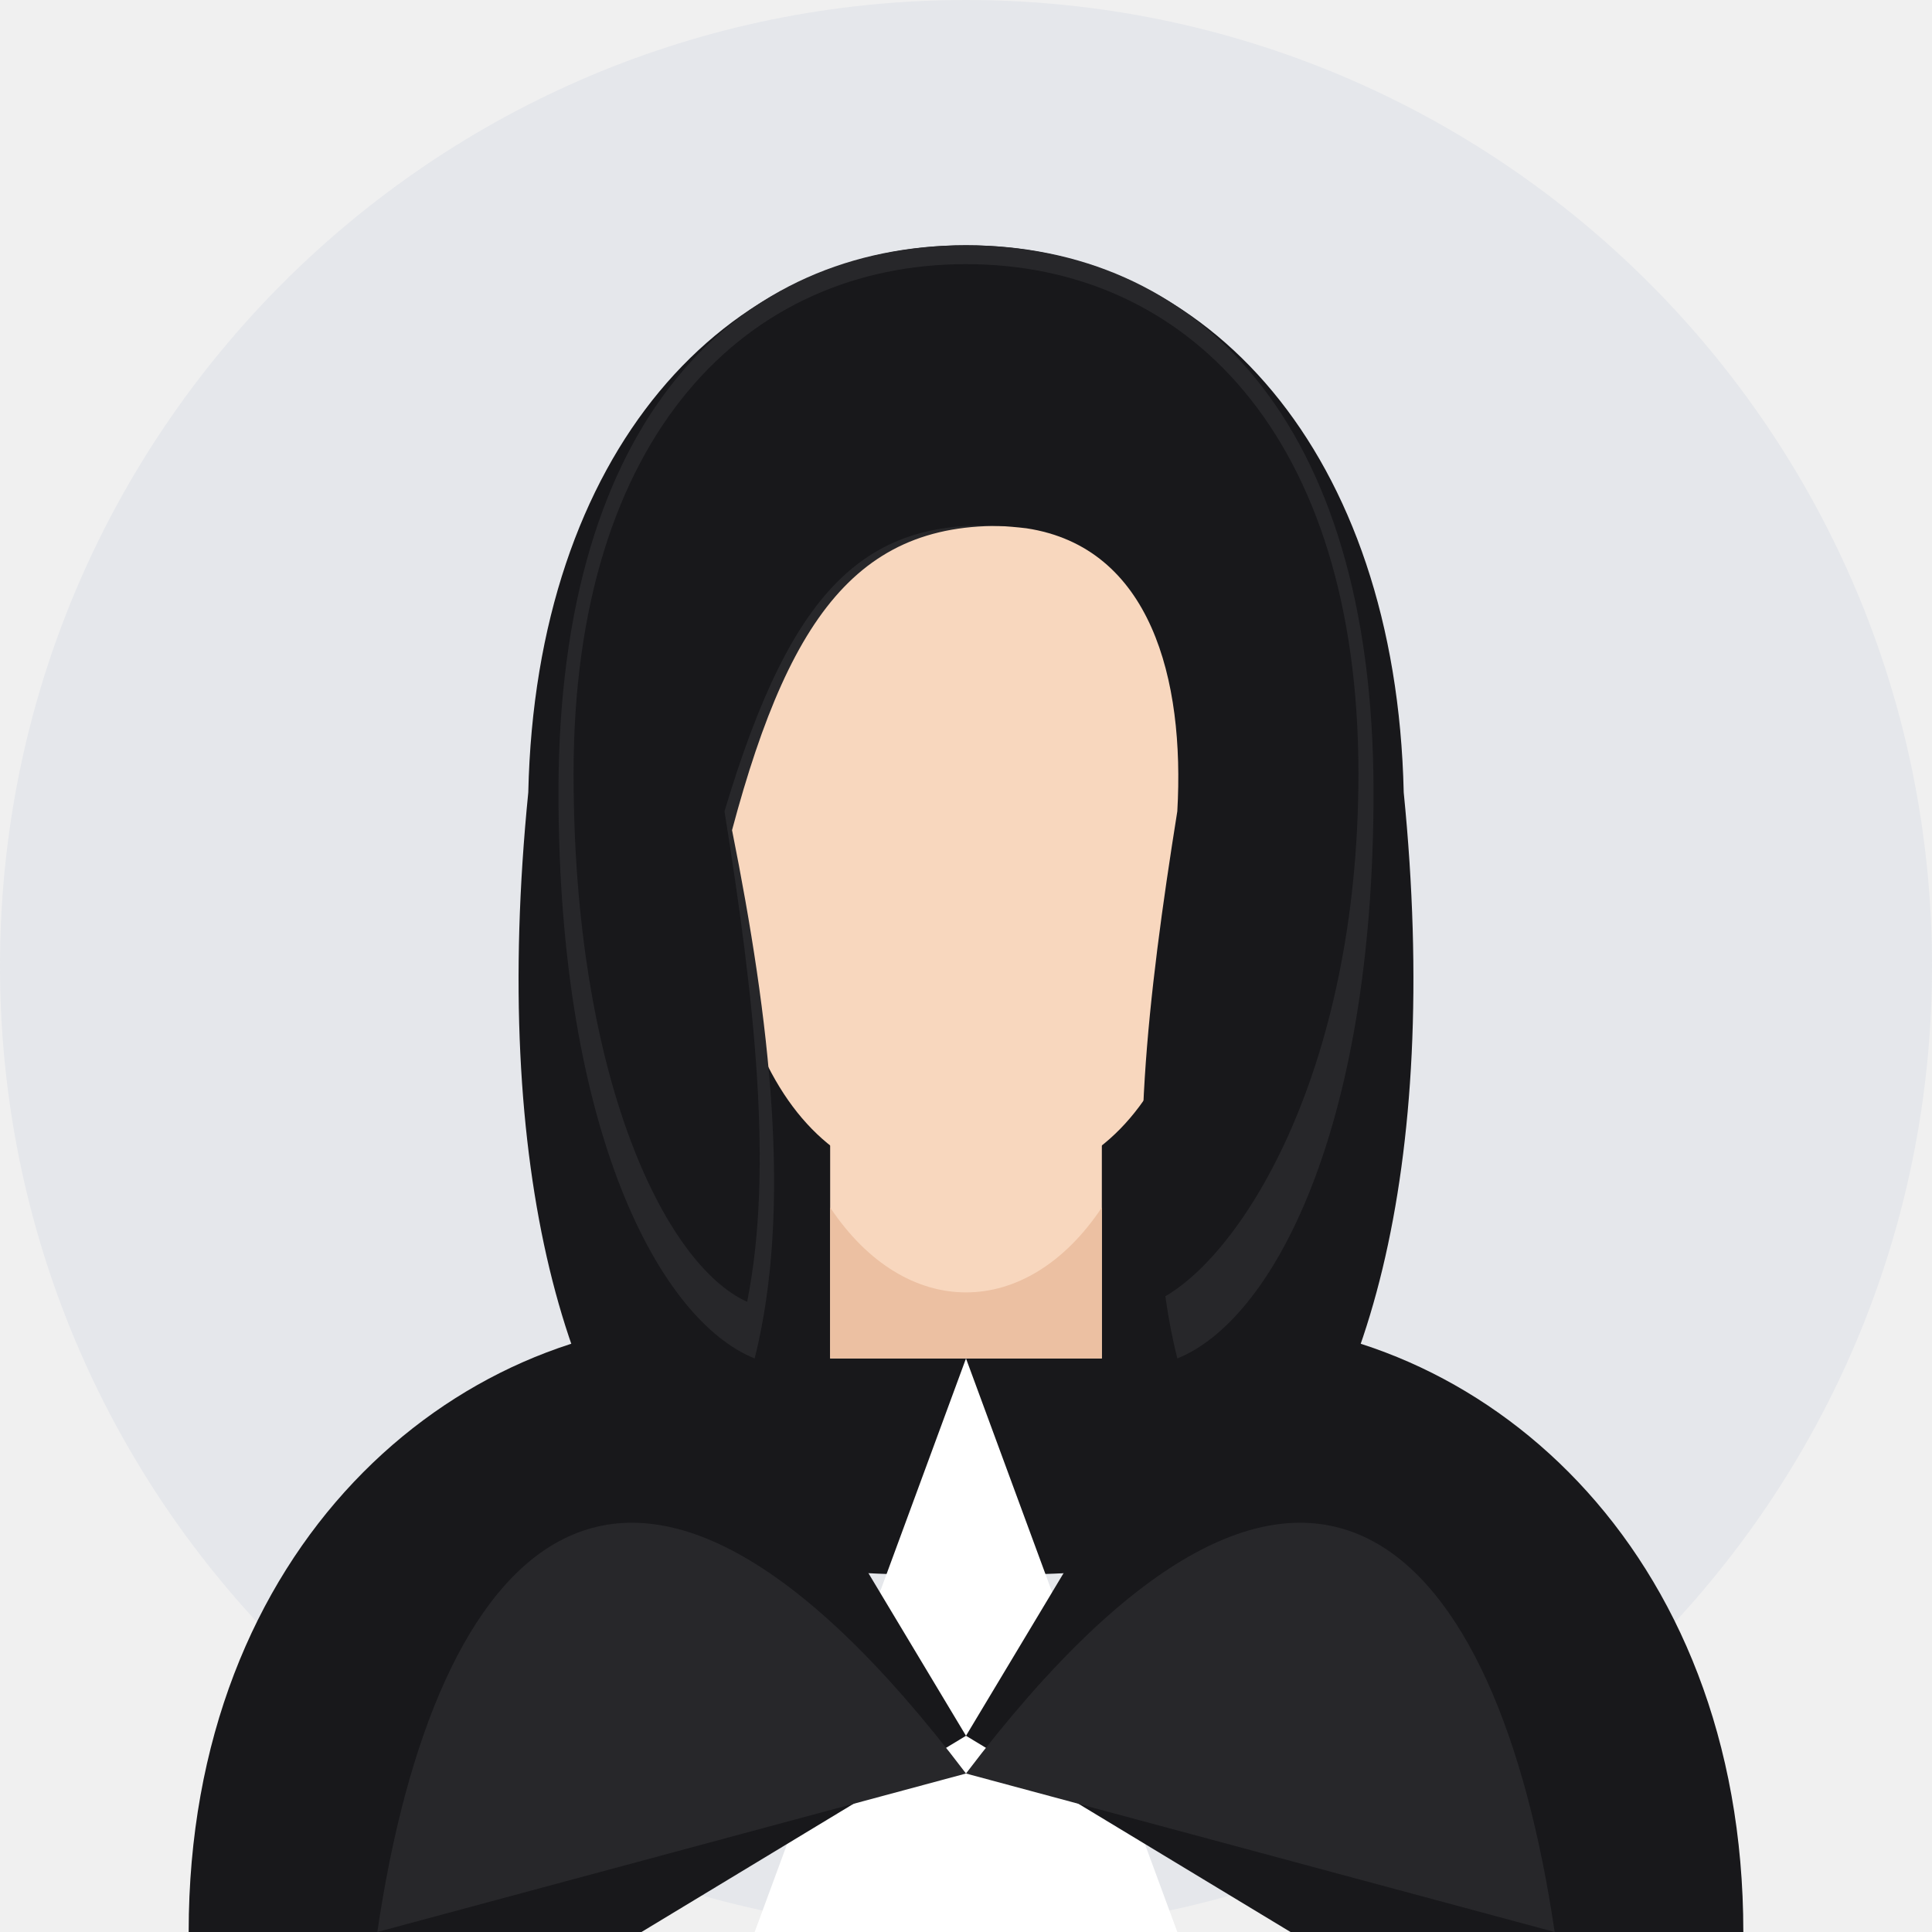
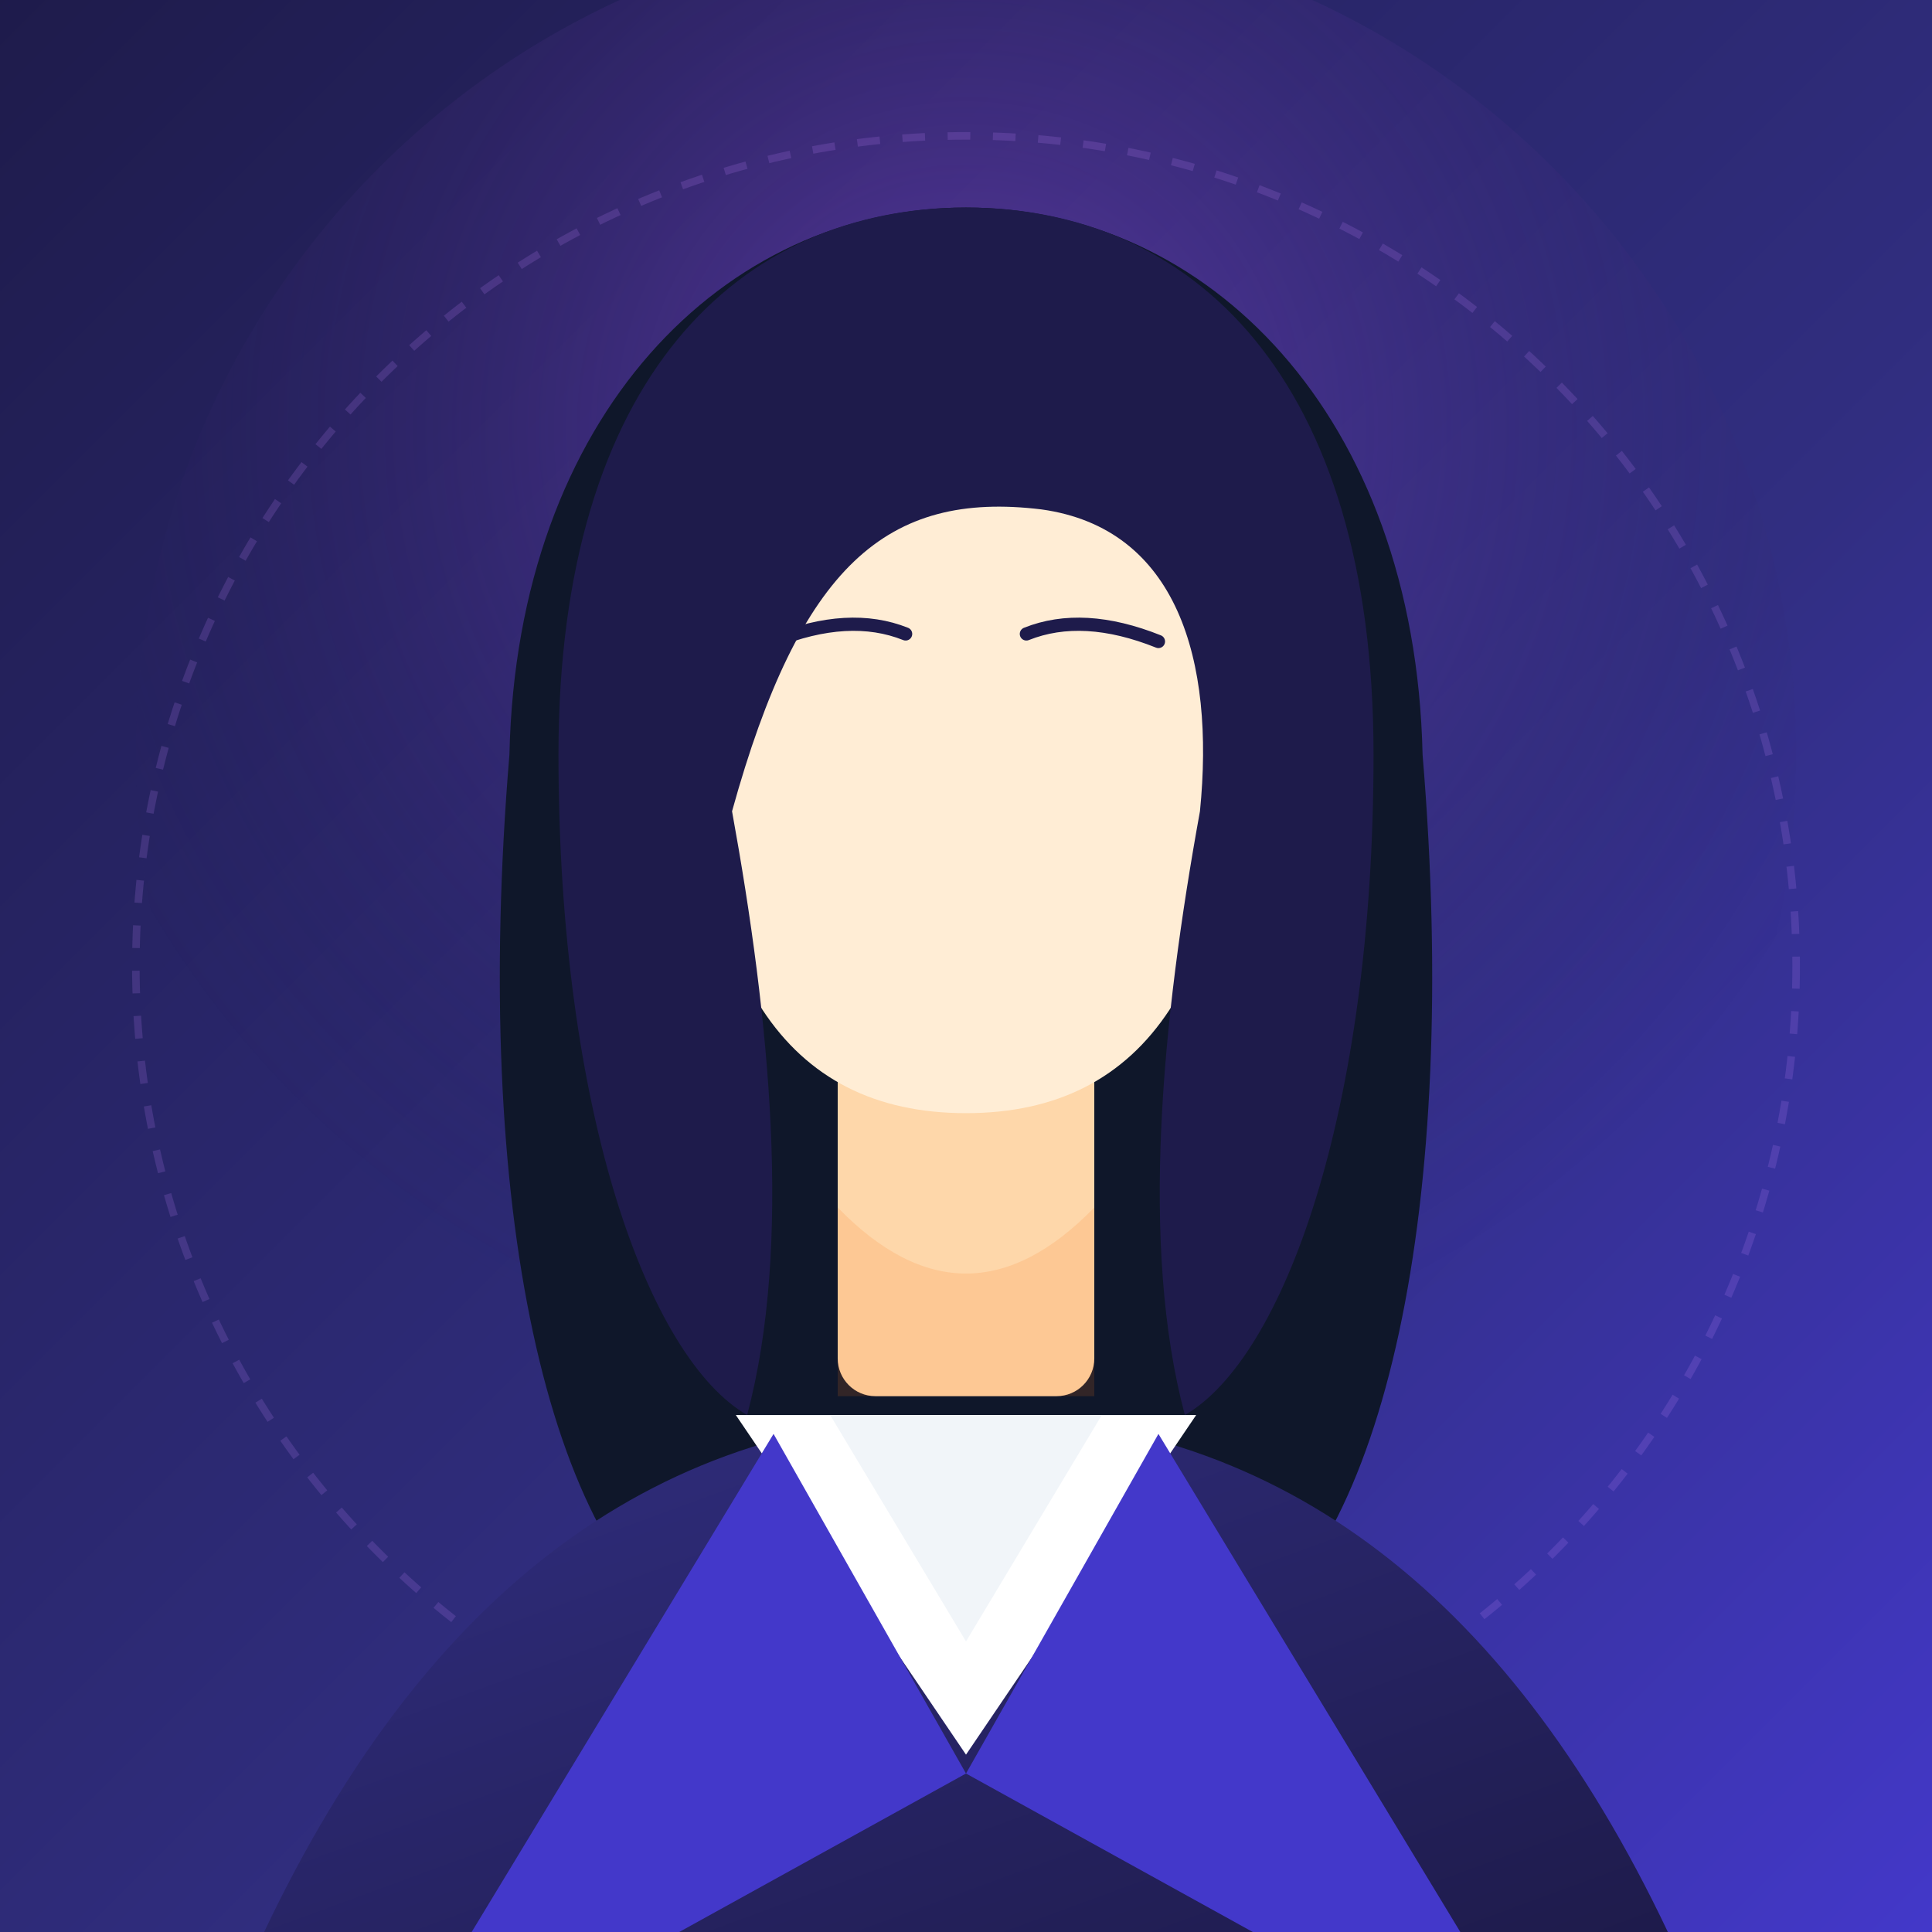
<svg xmlns="http://www.w3.org/2000/svg" viewBox="0 0 512 512" width="100%" height="100%">
-   <circle cx="256" cy="256" r="256" fill="#e5e7eb" />
-   <path d="M 140 210 C 130 310, 150 380, 185 410 C 200 420, 312 420, 327 410 C 362 380, 382 310, 372 210 C 370 120, 320 65, 256 65 C 192 65, 142 120, 140 210 Z" fill="#18181b" />
-   <path d="M 200 512 L 256 360 L 312 512 Z" fill="#ffffff" />
-   <path d="M 50 512 C 50 410, 120 350, 190 350 L 256 460 L 170 512 Z" fill="#18181b" />
-   <path d="M 462 512 C 462 410, 392 350, 322 350 L 256 460 L 342 512 Z" fill="#18181b" />
-   <path d="M 100 512 C 115 410, 165 350, 256 470 Z" fill="#27272a" />
-   <path d="M 412 512 C 397 410, 347 350, 256 470 Z" fill="#27272a" />
-   <path d="M 220 260 L 292 260 L 292 360 L 220 360 Z" fill="#f8d7be" />
-   <path d="M 220 320 C 240 350, 272 350, 292 320 L 292 360 L 220 360 Z" fill="#ecc0a2" />
-   <circle cx="182" cy="230" r="22" fill="#f8d7be" />
-   <circle cx="330" cy="230" r="22" fill="#f8d7be" />
-   <path d="M 188 190 C 188 280, 212 315, 256 315 C 300 315, 324 280, 324 190 C 324 120, 300 115, 256 115 C 212 115, 188 120, 188 190 Z" fill="#f8d7be" />
-   <path d="M 148 210 C 148 300, 175 350, 200 360 C 210 320, 204 270, 194 220 C 210 160, 230 135, 275 140 C 310 145, 320 180, 318 220 C 308 270, 302 320, 312 360 C 337 350, 364 300, 364 210 C 364 110, 316 65, 256 65 C 196 65, 148 110, 148 210 Z" fill="#27272a" />
-   <path d="M 152 205 C 152 285, 176 335, 198 345 C 205 310, 200 265, 192 215 C 210 155, 230 135, 272 140 C 305 145, 314 180, 312 215 C 304 265, 299 310, 306 345 C 328 335, 360 285, 360 205 C 360 115, 314 70, 256 70 C 198 70, 152 115, 152 205 Z" fill="#18181b" />
+   <defs>
+     <linearGradient id="fBg" x1="0%" y1="0%" x2="100%" y2="100%">
+       <stop offset="0%" stop-color="#1e1b4b" />
+       <stop offset="60%" stop-color="#312e81" />
+       <stop offset="100%" stop-color="#4338ca" />
+     </linearGradient>
+     <radialGradient id="fGlow" cx="50%" cy="30%" r="60%">
+       <stop offset="0%" stop-color="#a855f7" stop-opacity="0.4" />
+       <stop offset="100%" stop-color="#1e1b4b" stop-opacity="0" />
+     </radialGradient>
+     <linearGradient id="fSuit" x1="0%" y1="0%" x2="100%" y2="100%">
+       <stop offset="0%" stop-color="#312e81" />
+       <stop offset="100%" stop-color="#1e1b4b" />
+     </linearGradient>
+   </defs>
+   <rect width="512" height="512" fill="url(#fBg)" />
+   <circle cx="256" cy="200" r="220" fill="url(#fGlow)" />
+   <circle cx="256" cy="256" r="220" fill="none" stroke="rgba(192,132,252,0.18)" stroke-width="2" stroke-dasharray="6 6" />
+   <path d="M 135 200 C 125 320, 145 410, 185 435 C 205 445, 307 445, 327 435 C 367 410, 387 320, 377 200 C 375 110, 320 55, 256 55 C 192 55, 137 110, 135 200 Z" fill="#0f172a" />
+   <path d="M 70 512 Q 135 375 256 375 Q 377 375 442 512 Z" fill="url(#fSuit)" />
+   <path d="M 195 375 L 256 465 L 317 375 Z" fill="#ffffff" />
+   <path d="M 220 375 L 256 435 L 292 375 Z" fill="#f1f5f9" />
+   <path d="M 125 512 L 205 380 L 256 470 L 180 512 Z" fill="#4338ca" />
+   <path d="M 387 512 L 307 380 L 256 470 L 332 512 Z" fill="#4338ca" />
+   <rect x="222" y="260" width="68" height="110" rx="10" fill="#fed7aa" />
+   <path d="M 222 320 Q 256 355 290 320 L 290 370 L 222 370 Z" fill="#f97316" opacity="0.15" />
+   <circle cx="178" cy="225" r="18" fill="#fed7aa" />
+   <circle cx="334" cy="225" r="18" fill="#fed7aa" />
+   <circle cx="176" cy="242" r="7.5" fill="#ffffff" />
+   <circle cx="176" cy="242" r="7.5" fill="none" stroke="#cbd5e1" stroke-width="1" />
+   <circle cx="336" cy="242" r="7.5" fill="#ffffff" />
+   <circle cx="336" cy="242" r="7.5" fill="none" stroke="#cbd5e1" stroke-width="1" />
+   <path d="M 184 185 Q 184 295 256 295 Q 328 295 328 185 Q 328 105 256 105 Q 184 105 184 185 Z" fill="#ffedd5" />
+   <path d="M 205 170 Q 225 162 240 168" stroke="#1e1b4b" stroke-width="3.5" stroke-linecap="round" fill="none" />
+   <path d="M 307 170 Q 287 162 272 168" stroke="#1e1b4b" stroke-width="3.5" stroke-linecap="round" fill="none" />
+   <path d="M 148 200 C 148 295, 172 360, 198 375 C 210 330, 204 270, 194 215 C 212 150, 235 130, 276 135 C 312 140, 322 175, 318 215 C 308 270, 302 330, 314 375 C 340 360, 364 295, 364 200 C 364 100, 316 55, 256 55 C 196 55, 148 100, 148 200 Z" fill="#1e1b4b" />
</svg>
